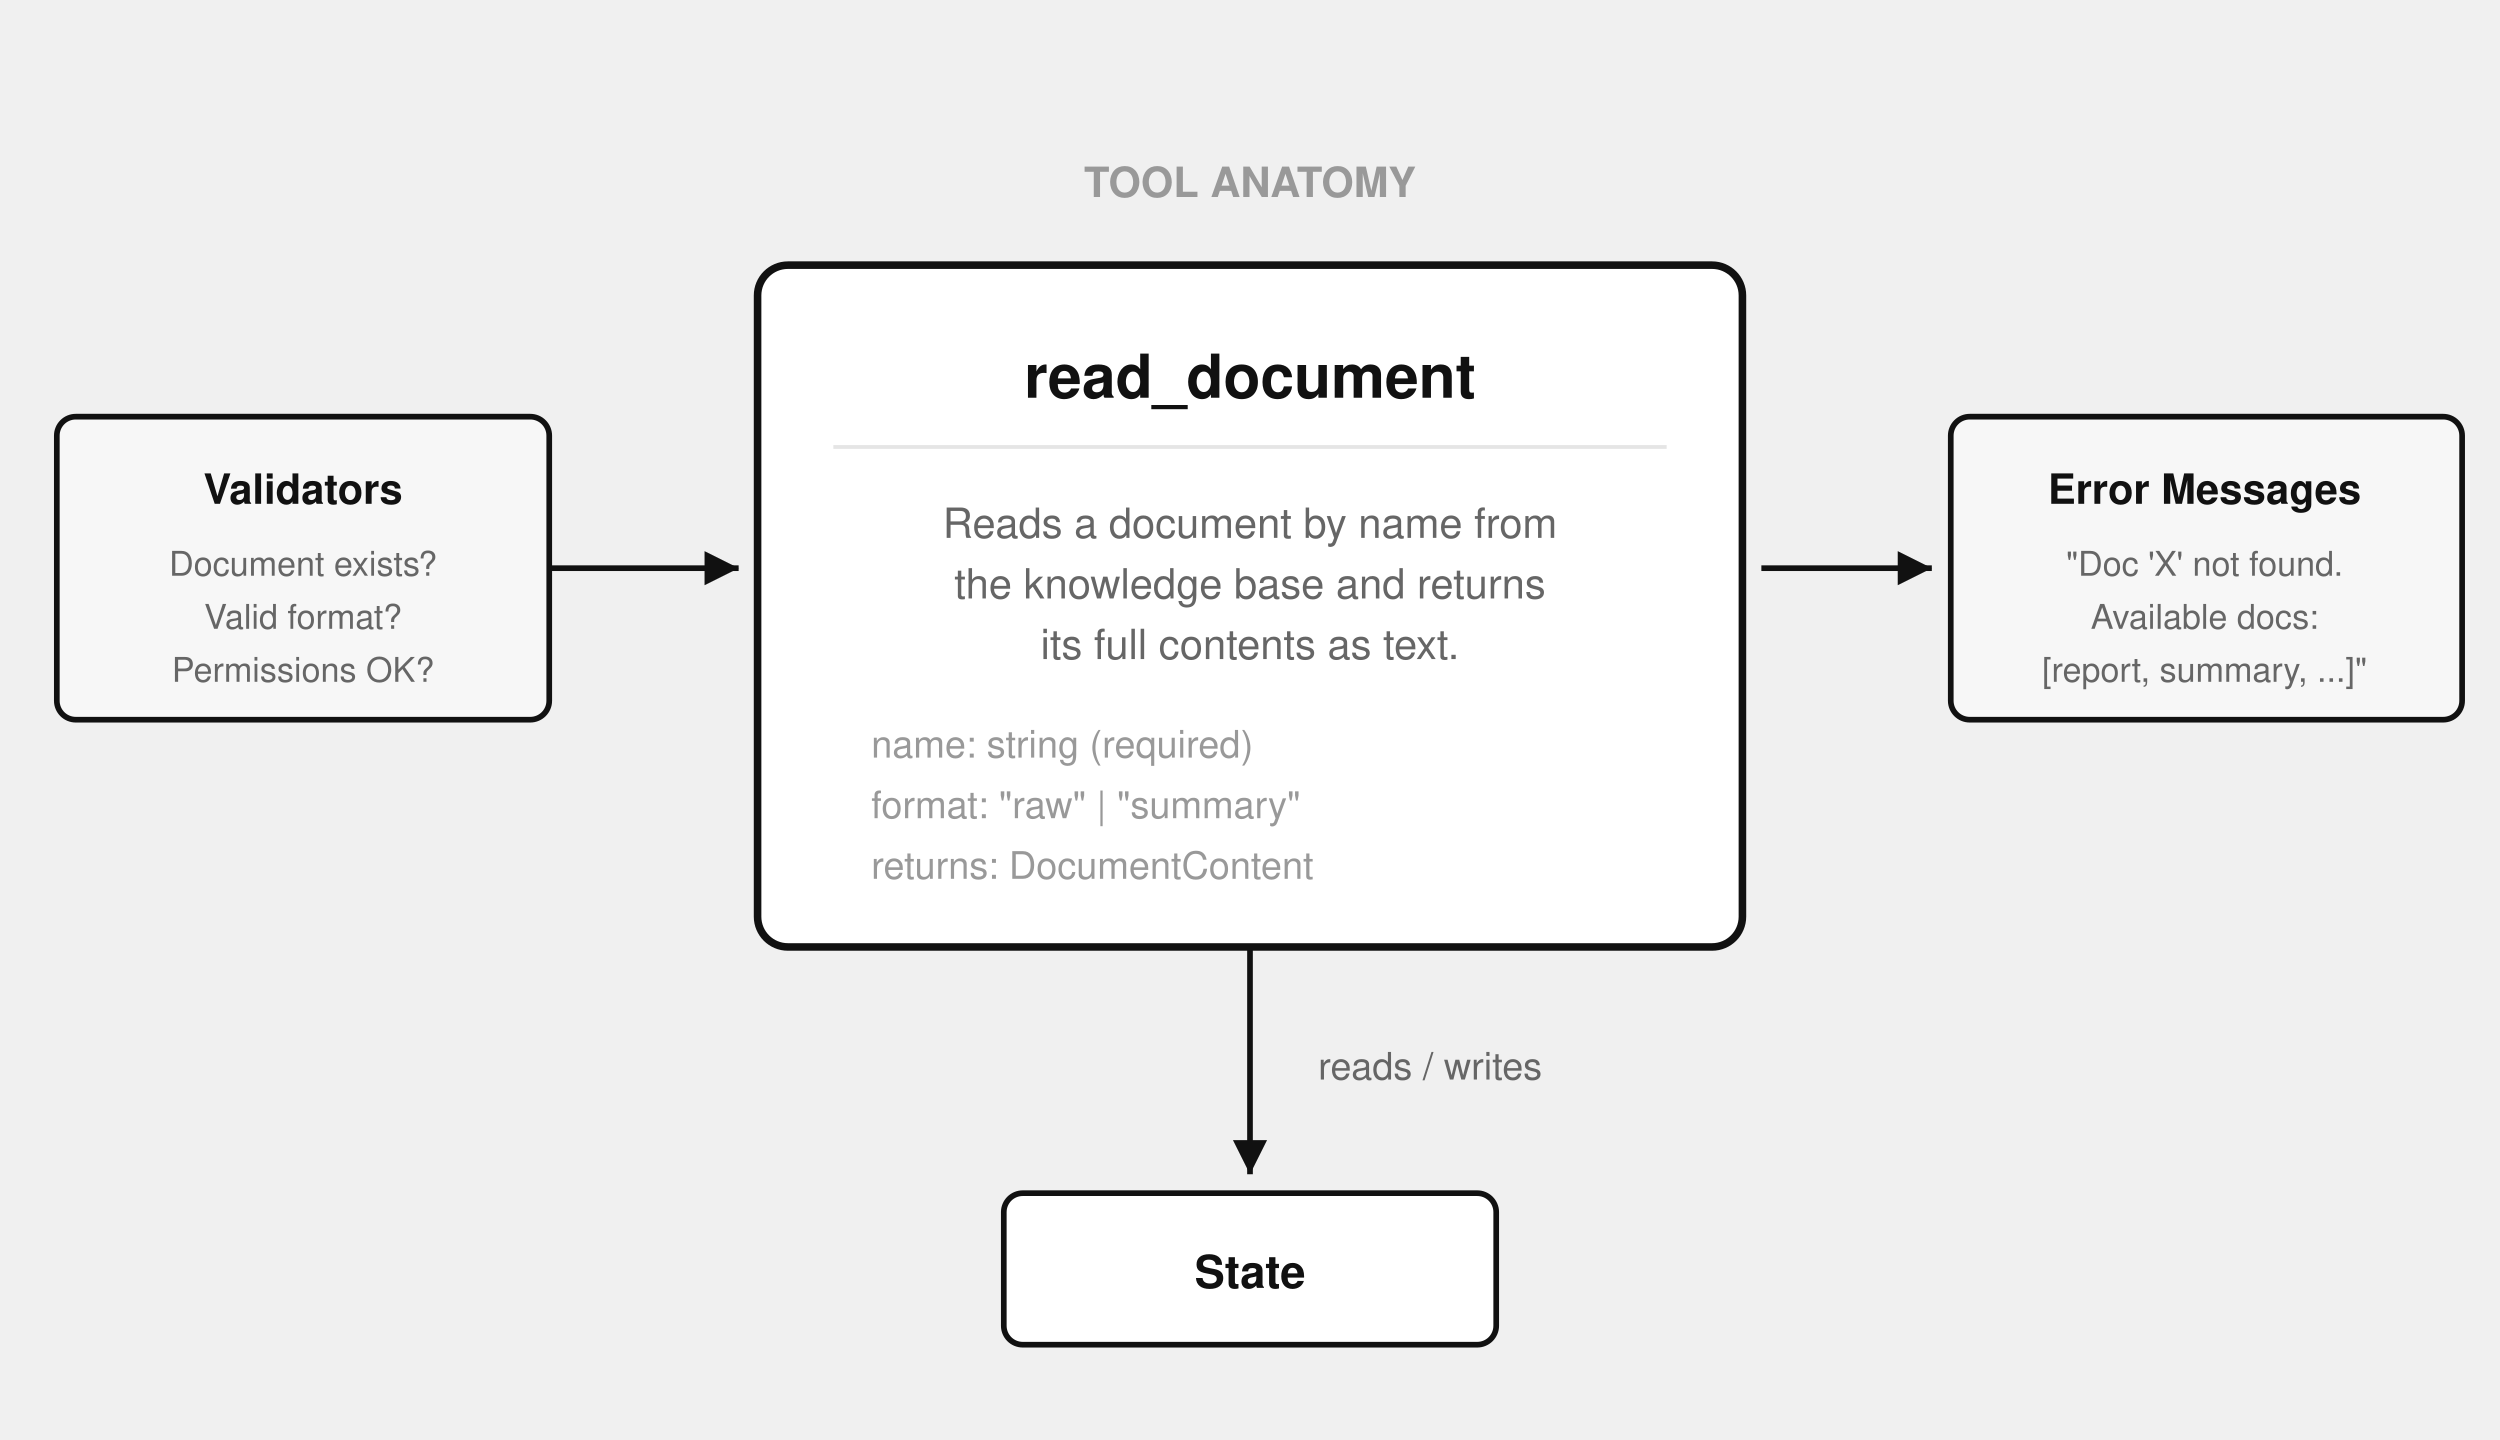
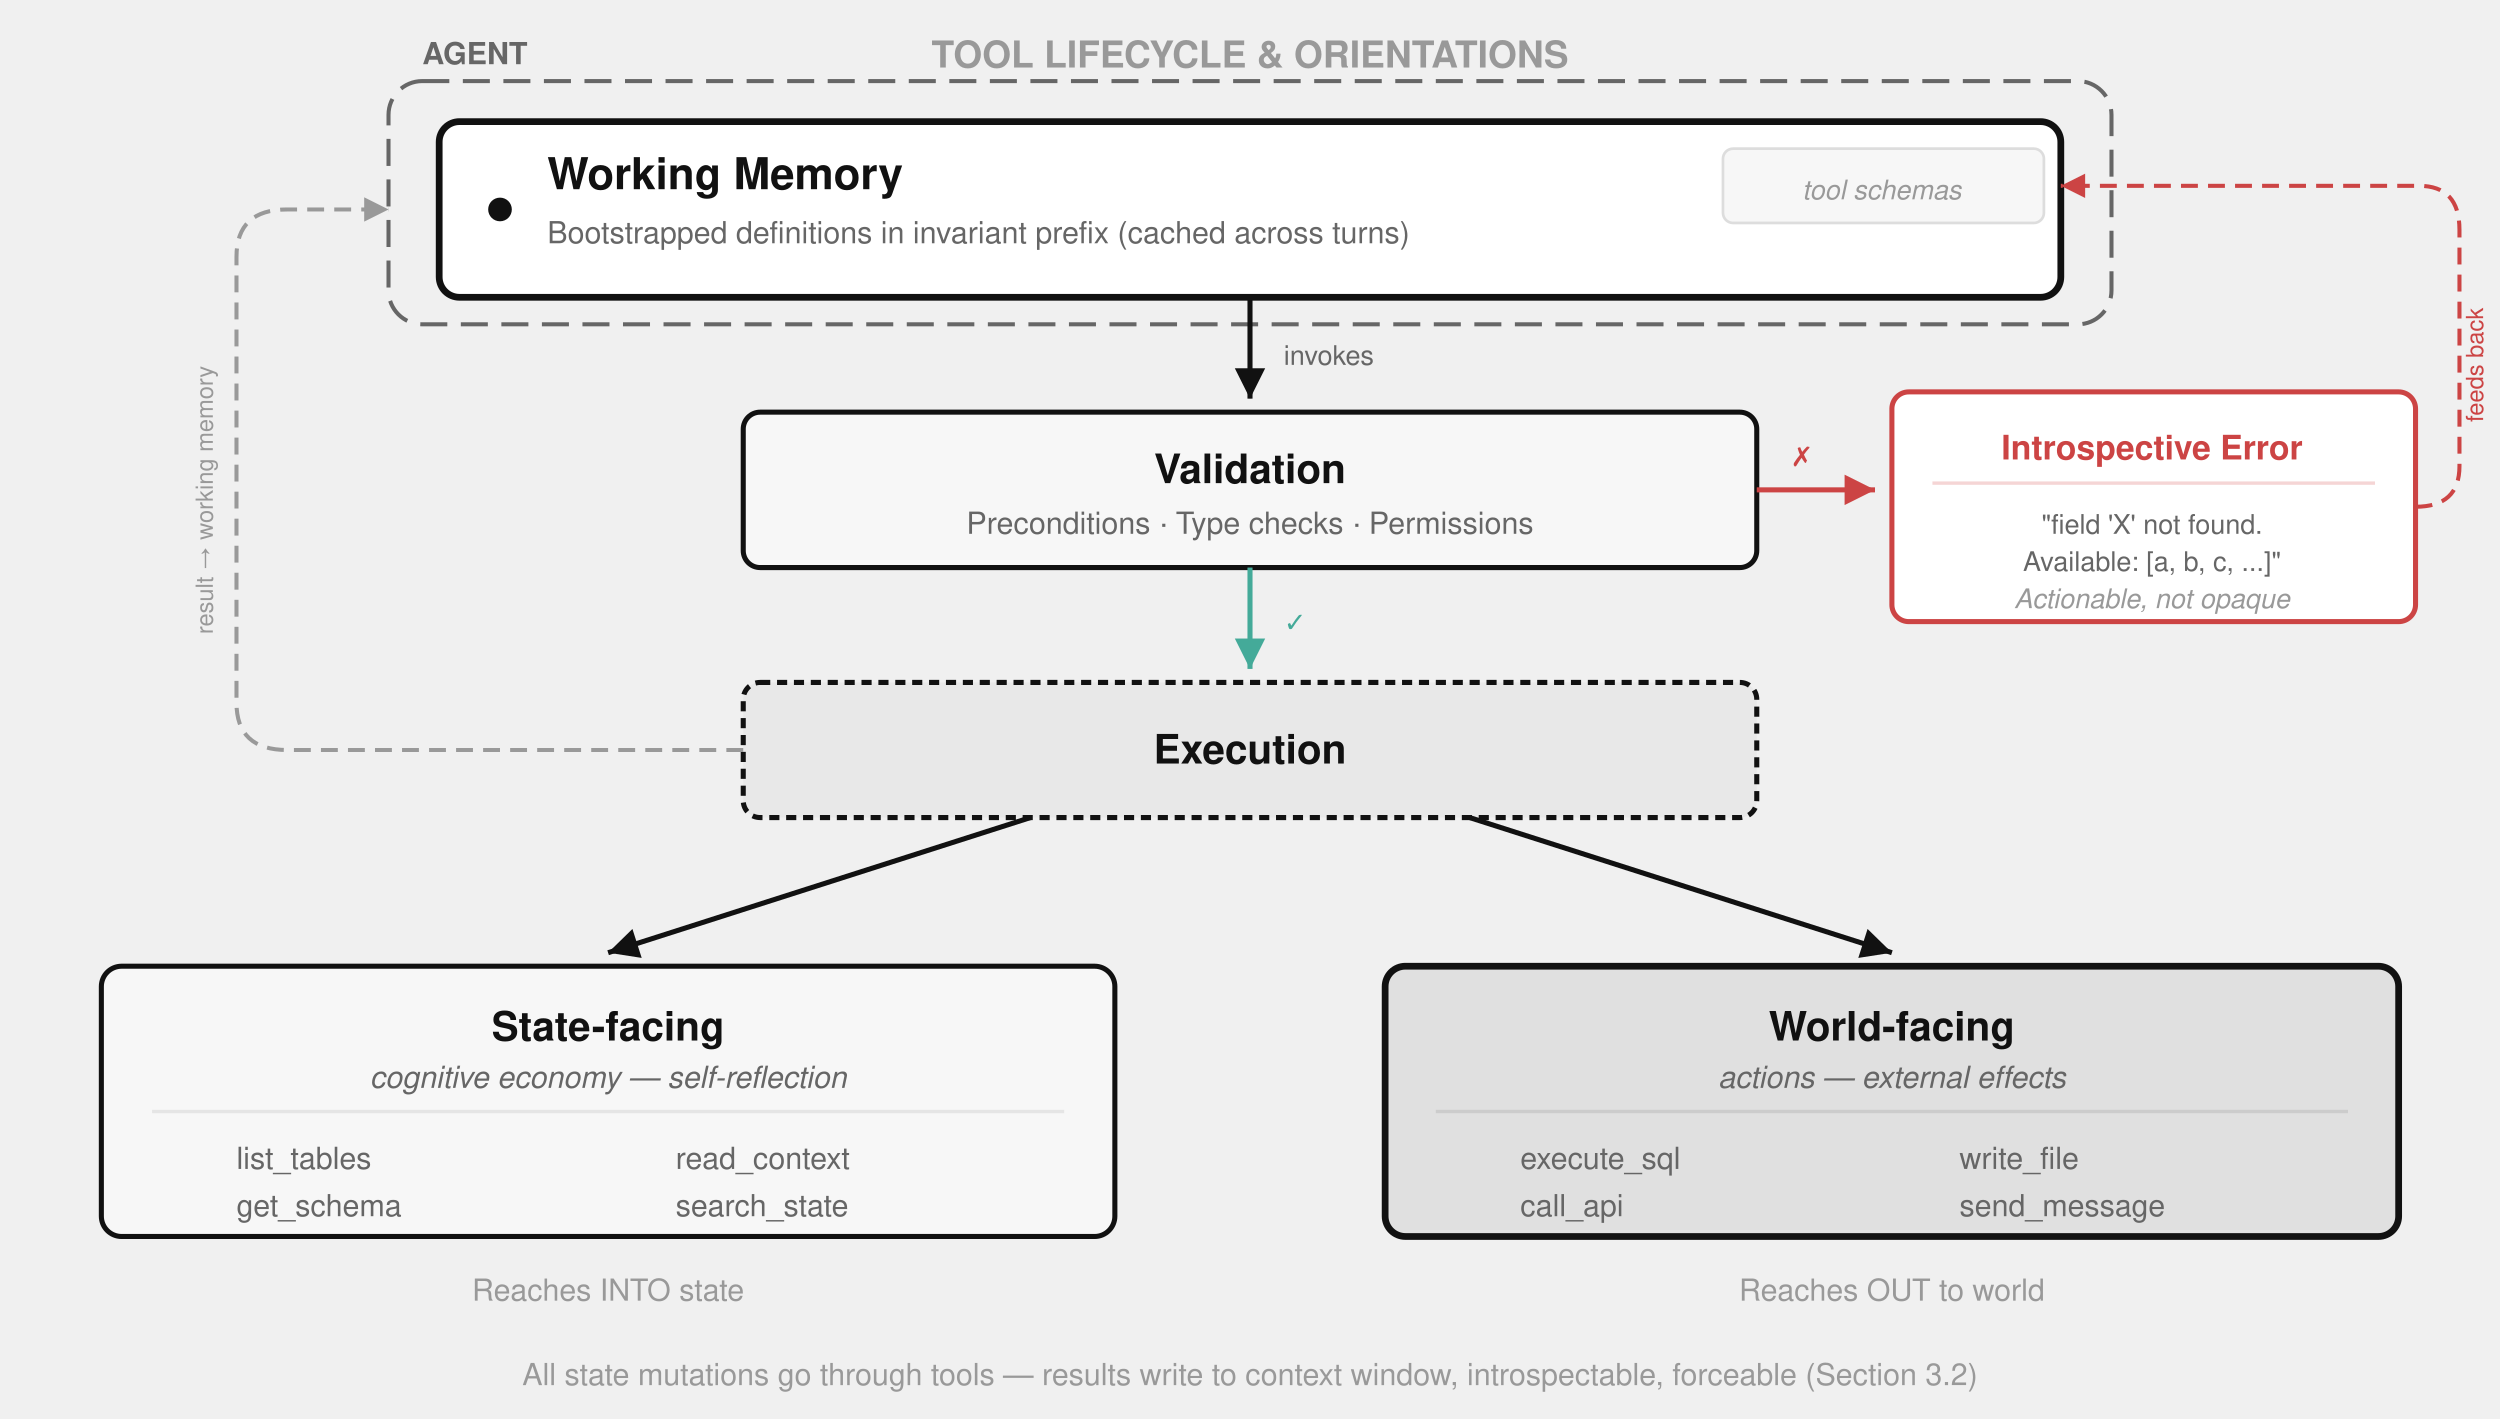
- <svg xmlns="http://www.w3.org/2000/svg" viewBox="0 0 660 380">
+ <svg xmlns="http://www.w3.org/2000/svg" viewBox="0 0 740 420">
  <style>text{font-family:"Helvetica Neue",Helvetica,Arial,sans-serif}</style>
  <defs>
    <marker id="a" viewBox="0 0 10 10" refX="10" refY="5" markerWidth="6" markerHeight="6" orient="auto">
      <path d="M0 0L10 5L0 10z" fill="#111" />
    </marker>
+     <marker id="err" viewBox="0 0 10 10" refX="10" refY="5" markerWidth="6" markerHeight="6" orient="auto">
+       <path d="M0 0L10 5L0 10z" fill="#c44" />
+     </marker>
+     <marker id="ok" viewBox="0 0 10 10" refX="10" refY="5" markerWidth="6" markerHeight="6" orient="auto">
+       <path d="M0 0L10 5L0 10z" fill="#4a9" />
+     </marker>
+     <marker id="res" viewBox="0 0 10 10" refX="10" refY="5" markerWidth="6" markerHeight="6" orient="auto">
+       <path d="M0 0L10 5L0 10z" fill="#999" />
+     </marker>
  </defs>
-   <rect x="200" y="70" width="260" height="180" rx="8" fill="#fff" stroke="#111" stroke-width="2" />
-   <text x="330" y="105" text-anchor="middle" font-size="16" font-weight="700" fill="#111" font-family="'SF Mono',Monaco,monospace">read_document</text>
-   <line x1="220" y1="118" x2="440" y2="118" stroke="#e5e5e5" stroke-width="1" />
-   <text x="330" y="142" text-anchor="middle" font-size="11" fill="#666">Reads a document by name from</text>
-   <text x="330" y="158" text-anchor="middle" font-size="11" fill="#666">the knowledge base and returns</text>
-   <text x="330" y="174" text-anchor="middle" font-size="11" fill="#666">its full contents as text.</text>
-   <text x="230" y="200" font-size="10" fill="#999" font-family="'SF Mono',Monaco,monospace">name: string (required)</text>
-   <text x="230" y="216" font-size="10" fill="#999" font-family="'SF Mono',Monaco,monospace">format: "raw" | "summary"</text>
-   <text x="230" y="232" font-size="10" fill="#999" font-family="'SF Mono',Monaco,monospace">returns: DocumentContent</text>
-   <rect x="15" y="110" width="130" height="80" rx="5" fill="#f7f7f7" stroke="#111" stroke-width="1.5" />
-   <text x="80" y="133" text-anchor="middle" font-size="11" font-weight="600" fill="#111">Validators</text>
-   <text x="80" y="152" text-anchor="middle" font-size="9" fill="#666">Document exists?</text>
-   <text x="80" y="166" text-anchor="middle" font-size="9" fill="#666">Valid format?</text>
-   <text x="80" y="180" text-anchor="middle" font-size="9" fill="#666">Permissions OK?</text>
-   <line x1="145" y1="150" x2="195" y2="150" stroke="#111" stroke-width="1.5" marker-end="url(#a)" />
-   <rect x="515" y="110" width="135" height="80" rx="5" fill="#f7f7f7" stroke="#111" stroke-width="1.5" />
-   <text x="582" y="133" text-anchor="middle" font-size="11" font-weight="600" fill="#111">Error Messages</text>
-   <text x="582" y="152" text-anchor="middle" font-size="9" fill="#666">"Doc 'X' not found.</text>
-   <text x="582" y="166" text-anchor="middle" font-size="9" fill="#666">Available docs:</text>
-   <text x="582" y="180" text-anchor="middle" font-size="9" fill="#666">[report, summary, ...]"</text>
-   <line x1="465" y1="150" x2="510" y2="150" stroke="#111" stroke-width="1.5" marker-end="url(#a)" />
-   <rect x="265" y="315" width="130" height="40" rx="5" fill="#fff" stroke="#111" stroke-width="1.5" />
-   <text x="330" y="340" text-anchor="middle" font-size="12" font-weight="600" fill="#111">State</text>
-   <line x1="330" y1="250" x2="330" y2="310" stroke="#111" stroke-width="1.5" marker-end="url(#a)" />
-   <text x="348" y="285" font-size="10" fill="#666">reads / writes</text>
-   <text x="330" y="52" text-anchor="middle" font-size="11" font-weight="600" fill="#999">TOOL ANATOMY</text>
+   <text x="370" y="20" text-anchor="middle" font-size="11" font-weight="600" fill="#999">TOOL LIFECYCLE &amp; ORIENTATIONS</text>
+   <rect x="115" y="24" width="510" height="72" rx="10" fill="none" stroke="#666" stroke-width="1.2" stroke-dasharray="8 4" />
+   <text x="125" y="19" font-size="9" font-weight="600" fill="#666">AGENT</text>
+   <rect x="130" y="36" width="480" height="52" rx="6" fill="#fff" stroke="#111" stroke-width="2" />
+   <circle cx="148" cy="62" r="3.5" fill="#111" />
+   <text x="162" y="56" font-size="13" font-weight="700" fill="#111">Working Memory</text>
+   <text x="162" y="72" font-size="9" fill="#666">Bootstrapped definitions in invariant prefix (cached across turns)</text>
+   <rect x="510" y="44" width="95" height="22" rx="3" fill="#f7f7f7" stroke="#ddd" stroke-width="0.8" />
+   <text x="557" y="59" text-anchor="middle" font-size="8" fill="#999" font-style="italic">tool schemas</text>
+   <line x1="370" y1="88" x2="370" y2="118" stroke="#111" stroke-width="1.5" marker-end="url(#a)" />
+   <text x="380" y="108" font-size="8" fill="#666">invokes</text>
+   <rect x="220" y="122" width="300" height="46" rx="5" fill="#f7f7f7" stroke="#111" stroke-width="1.5" />
+   <text x="370" y="143" text-anchor="middle" font-size="12" font-weight="700" fill="#111">Validation</text>
+   <text x="370" y="158" text-anchor="middle" font-size="9" fill="#666">Preconditions · Type checks · Permissions</text>
+   <line x1="520" y1="145" x2="555" y2="145" stroke="#c44" stroke-width="1.5" marker-end="url(#err)" />
+   <text x="530" y="138" font-size="8" fill="#c44">✗</text>
+   <rect x="560" y="116" width="155" height="68" rx="5" fill="#fff" stroke="#c44" stroke-width="1.5" />
+   <text x="637" y="136" text-anchor="middle" font-size="10" font-weight="700" fill="#c44">Introspective Error</text>
+   <line x1="572" y1="143" x2="703" y2="143" stroke="#f5d5d5" stroke-width="1" />
+   <text x="637" y="158" text-anchor="middle" font-size="8" fill="#666">"field 'X' not found.</text>
+   <text x="637" y="169" text-anchor="middle" font-size="8" fill="#666">Available: [a, b, c, ...]"</text>
+   <text x="637" y="180" text-anchor="middle" font-size="8" fill="#999" font-style="italic">Actionable, not opaque</text>
+   <path d="M715 150 Q728 150 728 138 L728 68 Q728 55 716 55 L610 55" fill="none" stroke="#c44" stroke-width="1.2" stroke-dasharray="5 3" marker-end="url(#err)" />
+   <text x="735" y="108" text-anchor="middle" font-size="7" fill="#c44" transform="rotate(-90 735 108)">feeds back</text>
+   <line x1="370" y1="168" x2="370" y2="198" stroke="#4a9" stroke-width="1.5" marker-end="url(#ok)" />
+   <text x="380" y="187" font-size="8" fill="#4a9">✓</text>
+   <rect x="220" y="202" width="300" height="40" rx="5" fill="#e8e8e8" stroke="#111" stroke-width="1.5" stroke-dasharray="3 2" />
+   <text x="370" y="226" text-anchor="middle" font-size="12" font-weight="700" fill="#111">Execution</text>
+   <line x1="305" y1="242" x2="180" y2="282" stroke="#111" stroke-width="1.5" marker-end="url(#a)" />
+   <line x1="435" y1="242" x2="560" y2="282" stroke="#111" stroke-width="1.5" marker-end="url(#a)" />
+   <rect x="30" y="286" width="300" height="80" rx="6" fill="#f7f7f7" stroke="#111" stroke-width="1.5" />
+   <text x="180" y="308" text-anchor="middle" font-size="12" font-weight="700" fill="#111">State-facing</text>
+   <text x="180" y="322" text-anchor="middle" font-size="9" fill="#666" font-style="italic">cognitive economy — self-reflection</text>
+   <line x1="45" y1="329" x2="315" y2="329" stroke="#e5e5e5" stroke-width="1" />
+   <text x="70" y="346" font-size="9" fill="#666" font-family="'SF Mono',Monaco,monospace">list_tables</text>
+   <text x="70" y="360" font-size="9" fill="#666" font-family="'SF Mono',Monaco,monospace">get_schema</text>
+   <text x="200" y="346" font-size="9" fill="#666" font-family="'SF Mono',Monaco,monospace">read_context</text>
+   <text x="200" y="360" font-size="9" fill="#666" font-family="'SF Mono',Monaco,monospace">search_state</text>
+   <rect x="410" y="286" width="300" height="80" rx="6" fill="#e0e0e0" stroke="#111" stroke-width="2" />
+   <text x="560" y="308" text-anchor="middle" font-size="12" font-weight="700" fill="#111">World-facing</text>
+   <text x="560" y="322" text-anchor="middle" font-size="9" fill="#666" font-style="italic">actions — external effects</text>
+   <line x1="425" y1="329" x2="695" y2="329" stroke="#ccc" stroke-width="1" />
+   <text x="450" y="346" font-size="9" fill="#666" font-family="'SF Mono',Monaco,monospace">execute_sql</text>
+   <text x="450" y="360" font-size="9" fill="#666" font-family="'SF Mono',Monaco,monospace">call_api</text>
+   <text x="580" y="346" font-size="9" fill="#666" font-family="'SF Mono',Monaco,monospace">write_file</text>
+   <text x="580" y="360" font-size="9" fill="#666" font-family="'SF Mono',Monaco,monospace">send_message</text>
+   <text x="180" y="385" text-anchor="middle" font-size="9" fill="#999">Reaches INTO state</text>
+   <text x="560" y="385" text-anchor="middle" font-size="9" fill="#999">Reaches OUT to world</text>
+   <path d="M220 222 L85 222 Q70 222 70 208 L70 76 Q70 62 85 62 L115 62" fill="none" stroke="#999" stroke-width="1.2" stroke-dasharray="5 3" marker-end="url(#res)" />
+   <text x="63" y="148" text-anchor="middle" font-size="7" fill="#999" transform="rotate(-90 63 148)">result → working memory</text>
+   <text x="370" y="410" text-anchor="middle" font-size="9" fill="#999">All state mutations go through tools — results write to context window, introspectable, forceable (Section 3.2)</text>
</svg>
